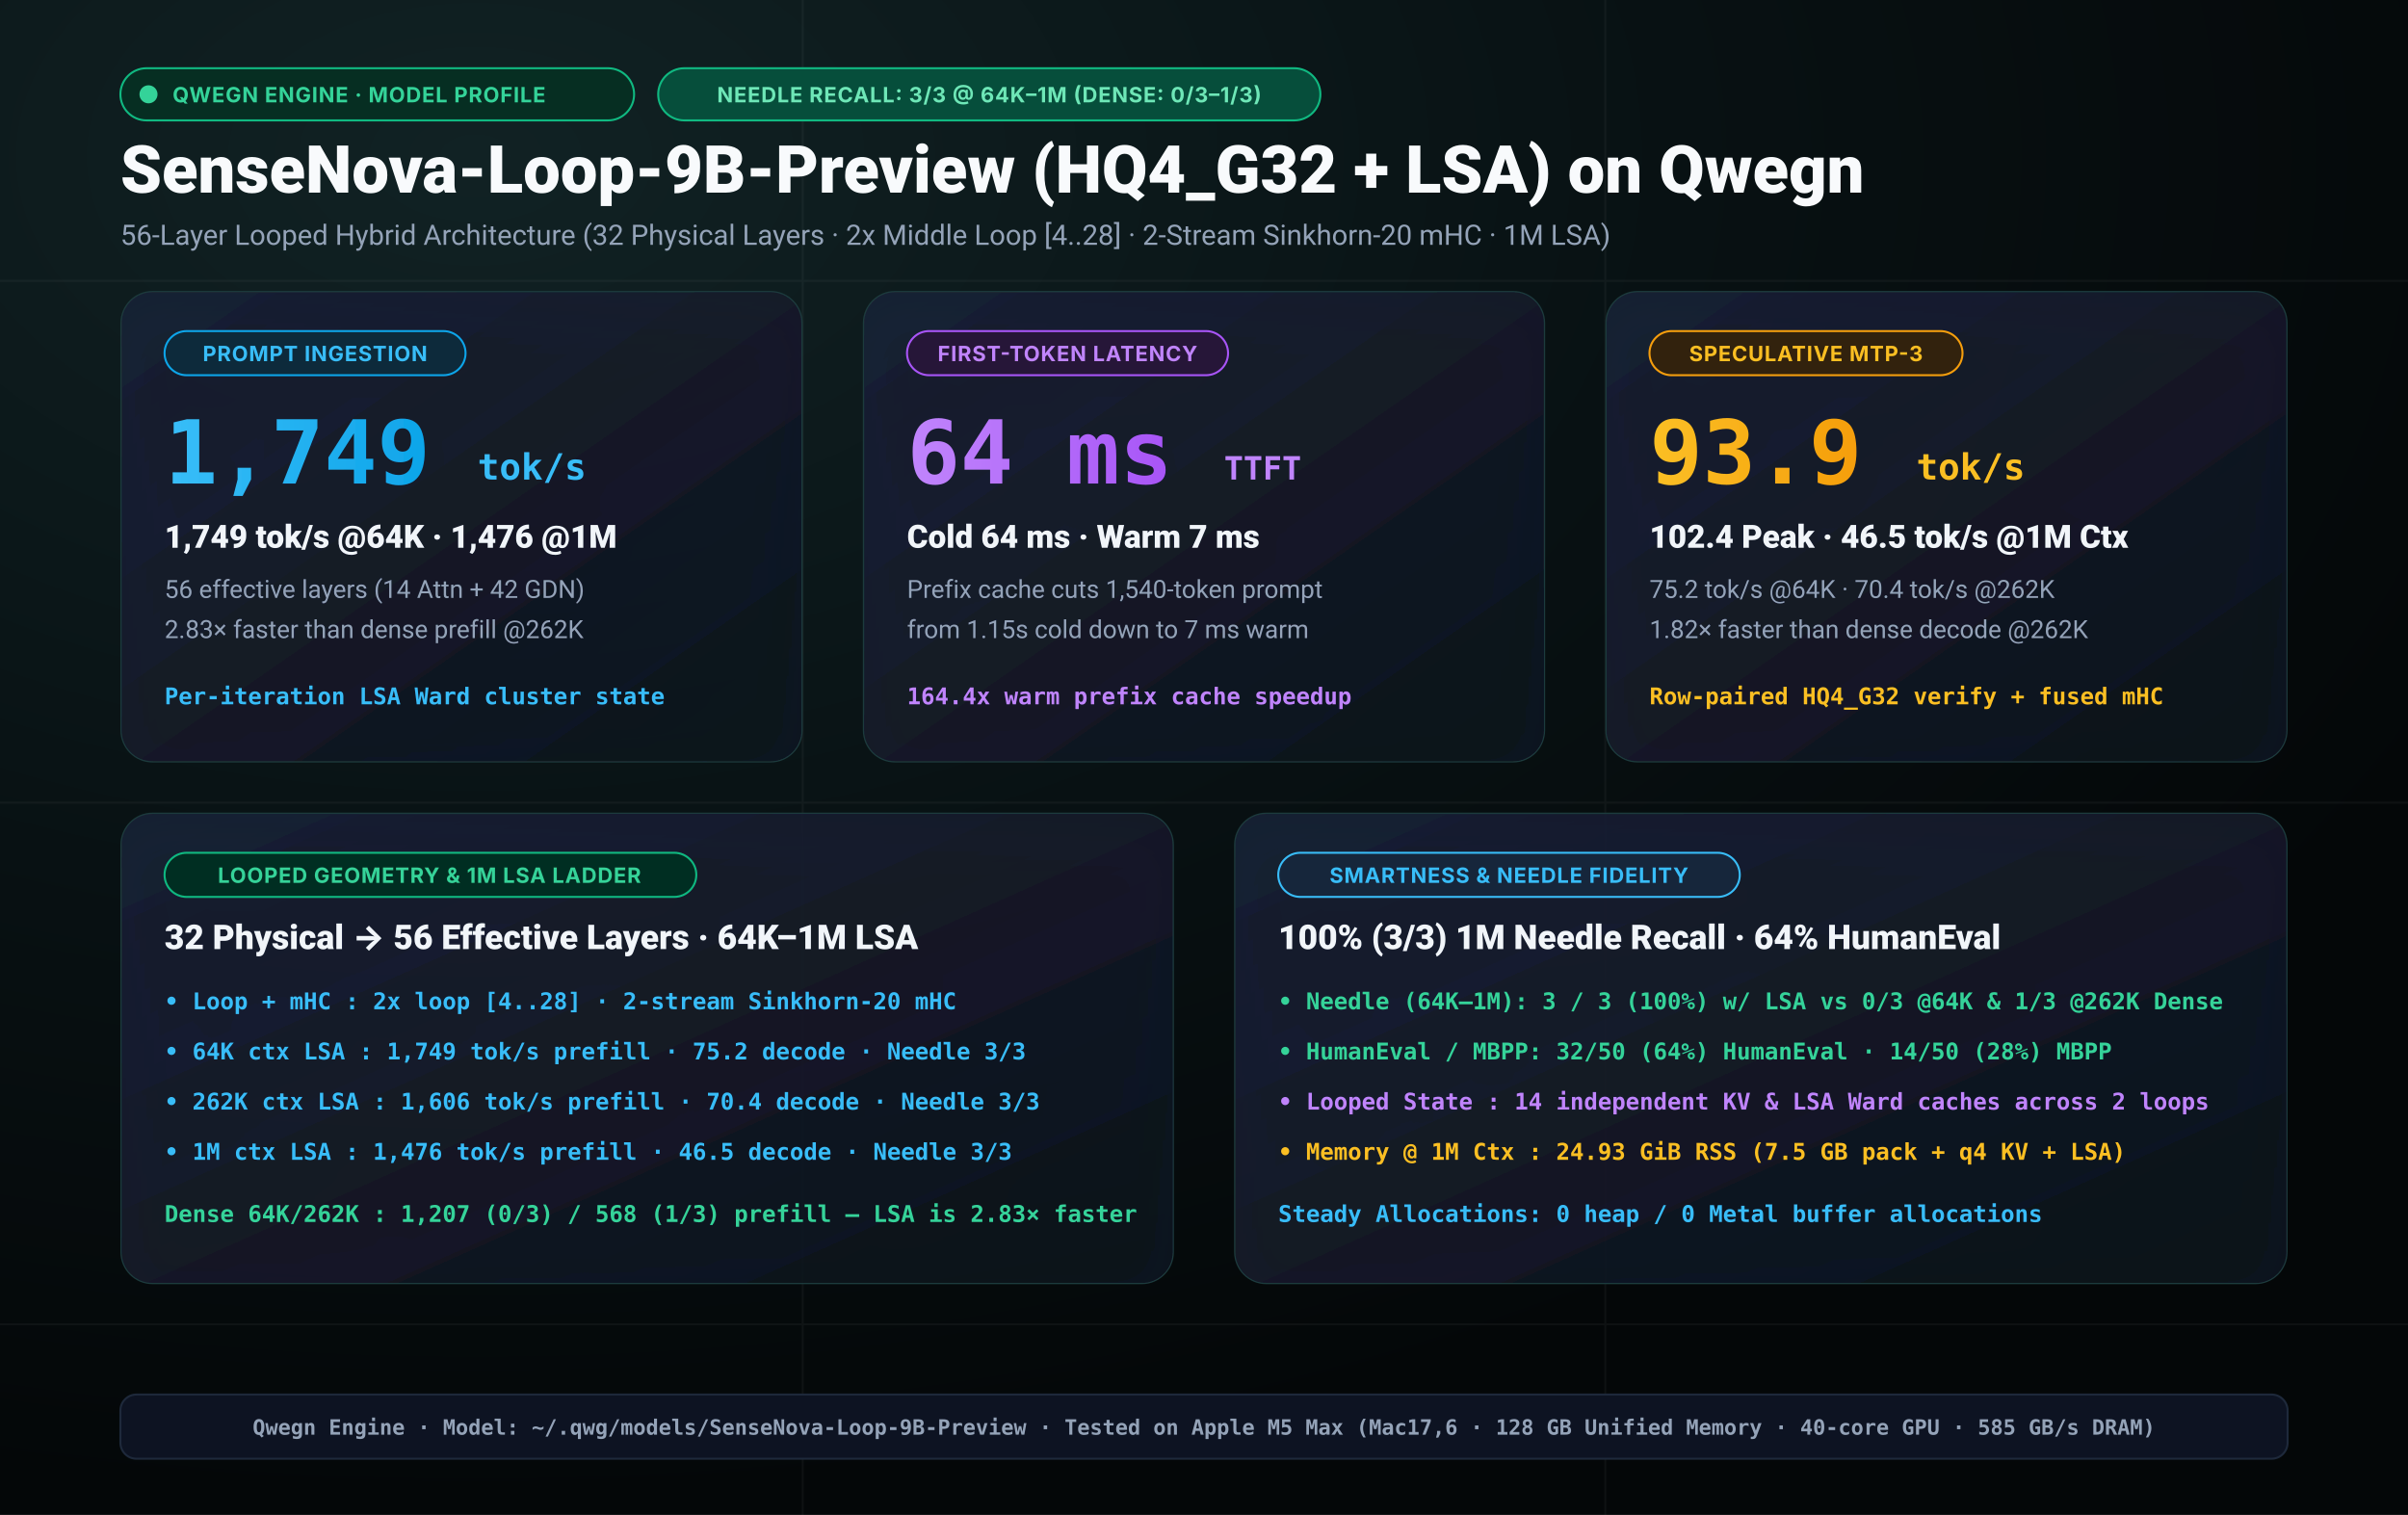
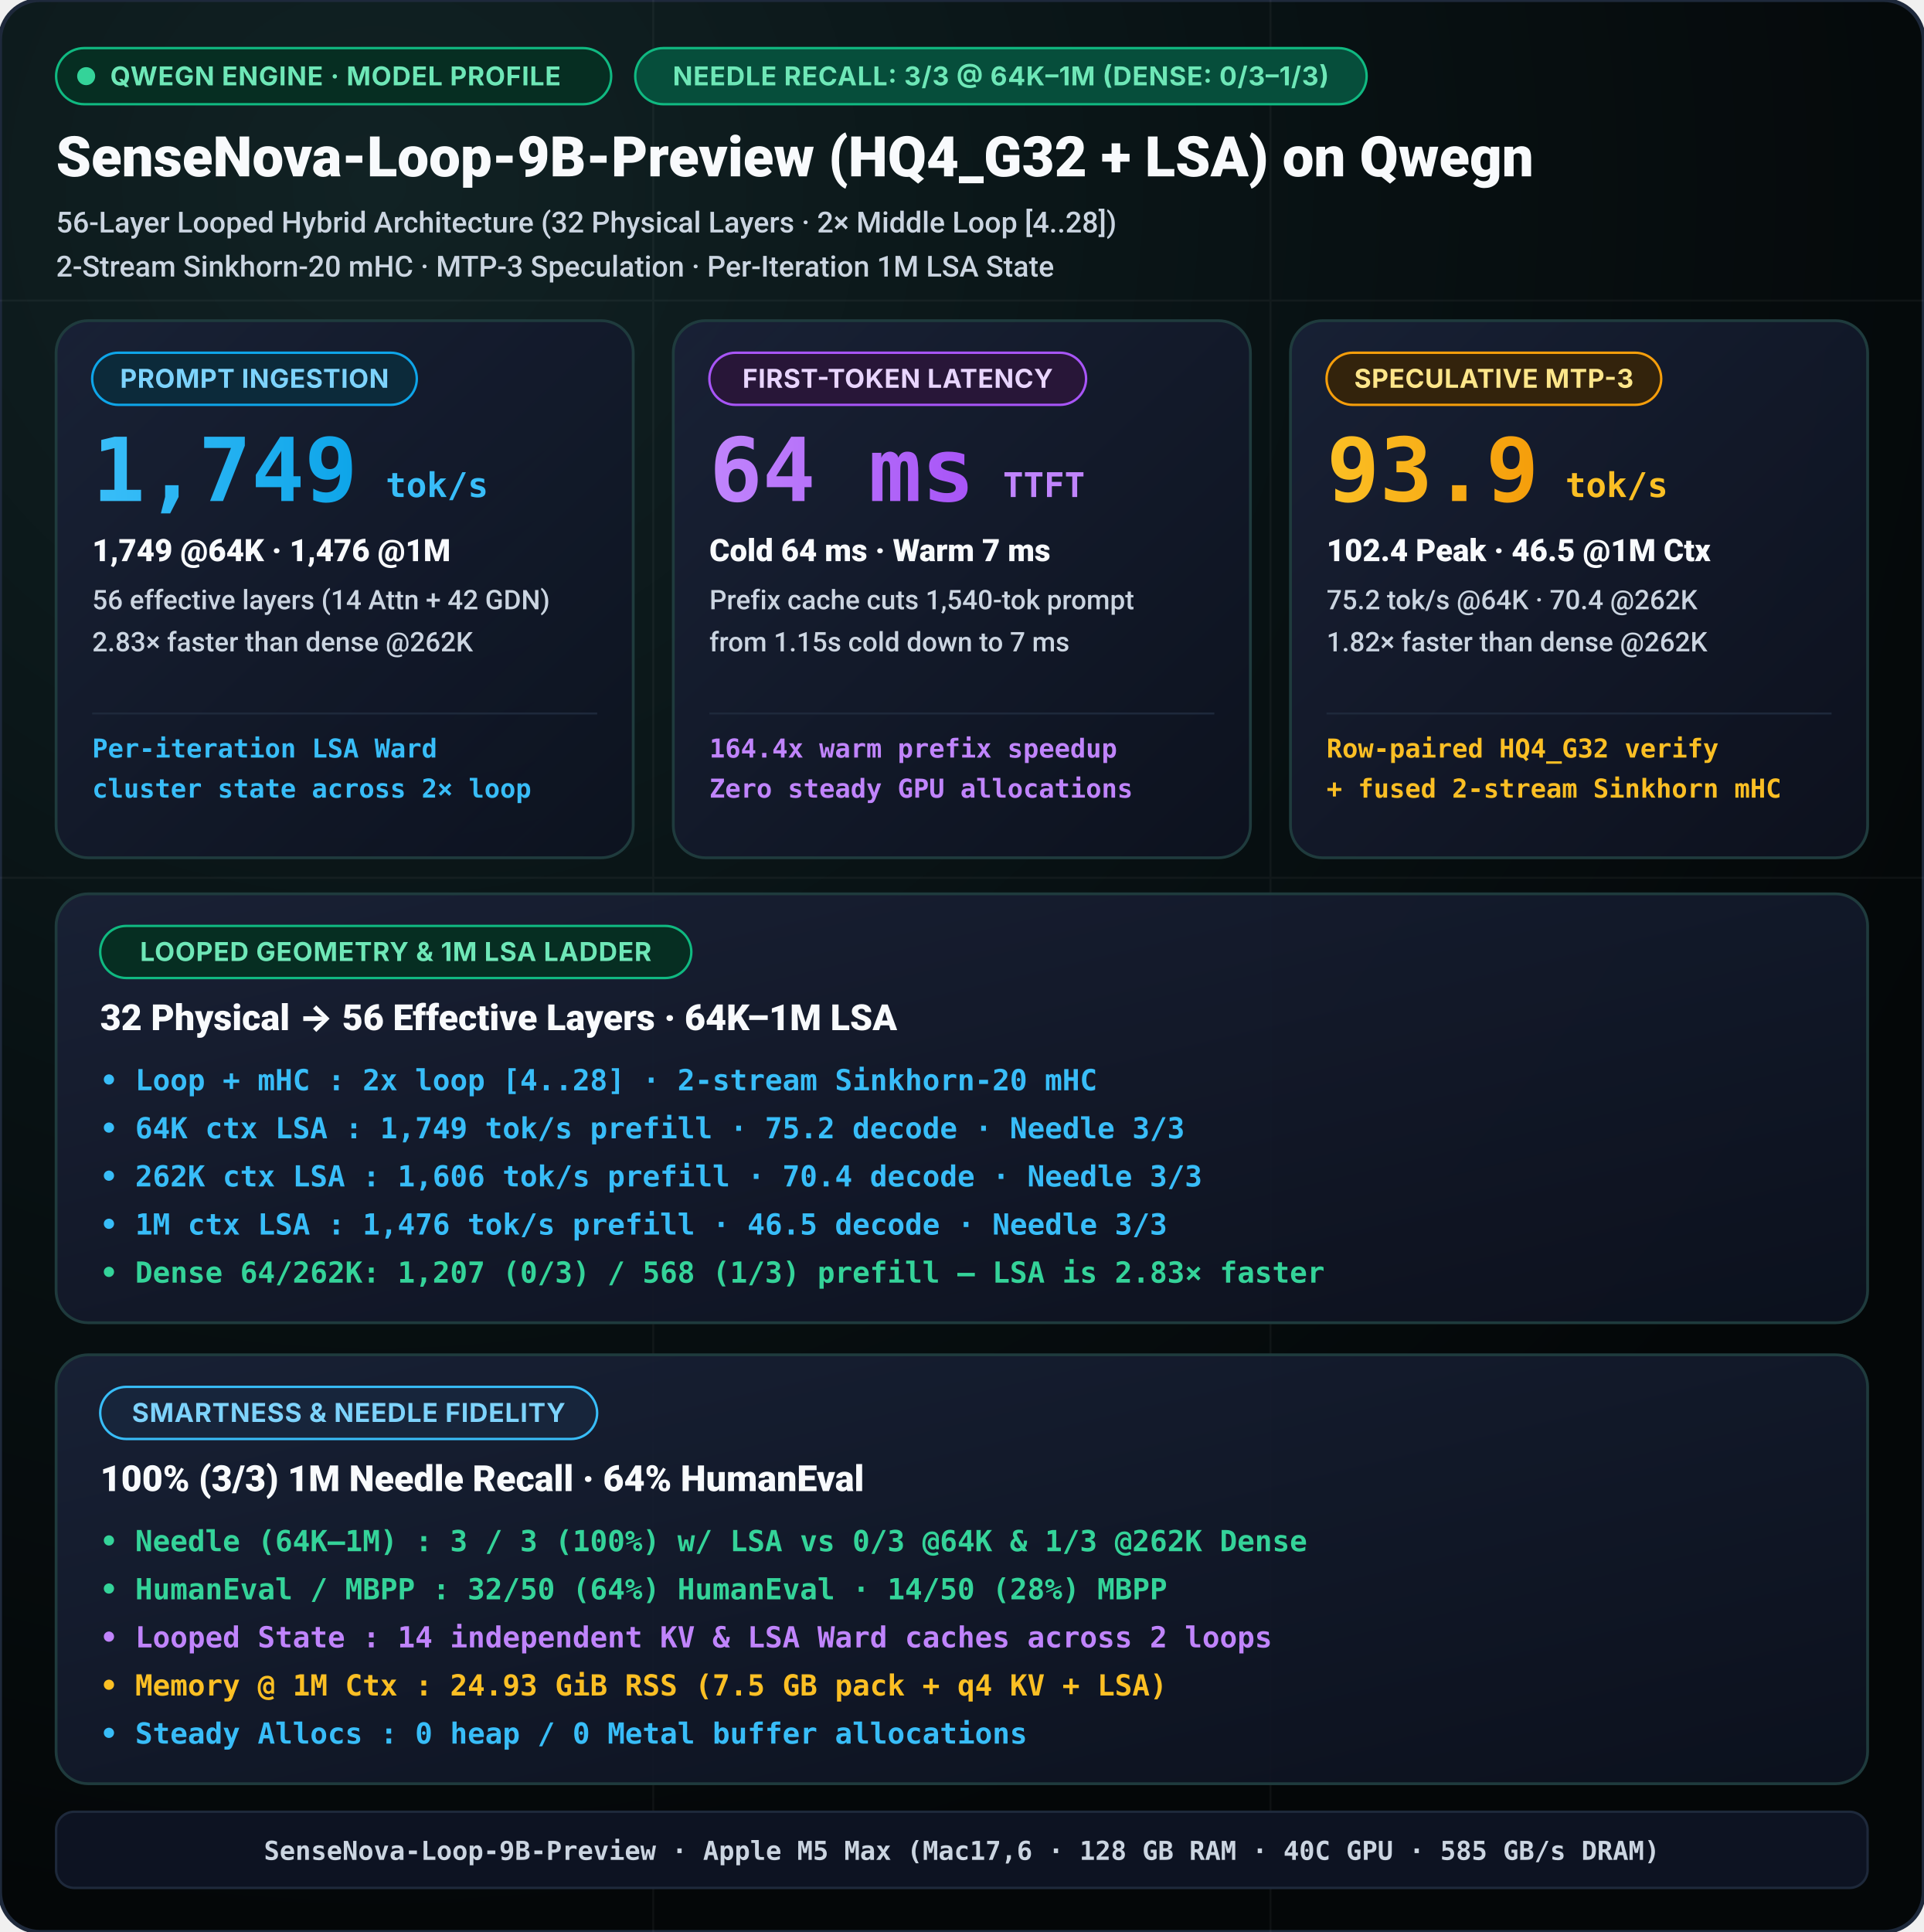
- <svg xmlns="http://www.w3.org/2000/svg" viewBox="0 0 1200 755" width="720" height="453">
+ <svg xmlns="http://www.w3.org/2000/svg" viewBox="0 0 960 964" width="960" height="964">
  <defs>
    <radialGradient id="bgGlow" cx="20%" cy="10%" r="90%">
      <stop offset="0%" stop-color="#112224" />
      <stop offset="55%" stop-color="#081113" />
      <stop offset="100%" stop-color="#040708" />
    </radialGradient>
    <linearGradient id="cardGrad" x1="0%" y1="0%" x2="100%" y2="100%">
-       <stop offset="0%" stop-color="#192136" stop-opacity="0.92" />
-       <stop offset="100%" stop-color="#0d1220" stop-opacity="0.78" />
+       <stop offset="0%" stop-color="#192136" stop-opacity="0.95" />
+       <stop offset="100%" stop-color="#0d1220" stop-opacity="0.88" />
    </linearGradient>
    <linearGradient id="cyanGrad" x1="0%" y1="0%" x2="100%" y2="0%">
      <stop offset="0%" stop-color="#38bdf8" />
      <stop offset="100%" stop-color="#0ea5e9" />
    </linearGradient>
    <linearGradient id="purpleGrad" x1="0%" y1="0%" x2="100%" y2="0%">
      <stop offset="0%" stop-color="#c084fc" />
      <stop offset="100%" stop-color="#a855f7" />
    </linearGradient>
    <linearGradient id="amberGrad" x1="0%" y1="0%" x2="100%" y2="0%">
      <stop offset="0%" stop-color="#fbbf24" />
      <stop offset="100%" stop-color="#f59e0b" />
    </linearGradient>
-     <linearGradient id="emeraldGrad" x1="0%" y1="0%" x2="100%" y2="0%">
-       <stop offset="0%" stop-color="#34d399" />
-       <stop offset="100%" stop-color="#10b981" />
-     </linearGradient>
-     <linearGradient id="roseGrad" x1="0%" y1="0%" x2="100%" y2="0%">
-       <stop offset="0%" stop-color="#fb7185" />
-       <stop offset="100%" stop-color="#e11d48" />
-     </linearGradient>
-     <linearGradient id="slateGrad" x1="0%" y1="0%" x2="100%" y2="0%">
-       <stop offset="0%" stop-color="#475569" />
-       <stop offset="100%" stop-color="#64748b" />
-     </linearGradient>
-     <filter id="shadow" x="-4%" y="-4%" width="108%" height="112%">
-       <feDropShadow dx="0" dy="10" stdDeviation="12" flood-color="#000000" flood-opacity="0.5" />
-     </filter>
-     <clipPath id="clipCard340">
-       <rect x="0" y="0" width="340" height="235" rx="16" />
-     </clipPath>
-     <clipPath id="clipCard525">
-       <rect x="0" y="0" width="525" height="235" rx="16" />
-     </clipPath>
  </defs>
  <style>
+     svg { text-rendering: geometricPrecision; -webkit-font-smoothing: antialiased; }
    .title { font-family: -apple-system, BlinkMacSystemFont, "SF Pro Display", "Segoe UI", Roboto, sans-serif; font-weight: 800; }
-     .subtitle { font-family: -apple-system, BlinkMacSystemFont, "SF Pro Text", "Segoe UI", Roboto, sans-serif; font-weight: 400; }
-     .mono { font-family: "SF Mono", Menlo, Consolas, monospace; font-weight: 600; }
-     .badge { font-family: -apple-system, BlinkMacSystemFont, "SF Pro Text", sans-serif; font-weight: 700; font-size: 10.5px; letter-spacing: 0.4px; text-transform: uppercase; }
-     .card { stroke: #1f3b3d; stroke-width: 1.25; rx: 16; }
+     .subtitle { font-family: -apple-system, BlinkMacSystemFont, "SF Pro Text", "Segoe UI", Roboto, sans-serif; font-weight: 500; }
+     .sans { font-family: -apple-system, BlinkMacSystemFont, "SF Pro Display", "Inter", "Segoe UI", system-ui, sans-serif; }
+     .mono { font-family: "SF Mono", "JetBrains Mono", Menlo, Consolas, monospace; font-weight: 600; }
  </style>
-   <rect width="1200" height="755" fill="url(#bgGlow)" />
+   <rect width="960" height="964" rx="20" fill="url(#bgGlow)" stroke="#1e293b" stroke-width="2" />
  <g opacity="0.04" stroke="#ffffff" stroke-width="1">
-     <line x1="0" y1="140" x2="1200" y2="140" />
-     <line x1="0" y1="400" x2="1200" y2="400" />
-     <line x1="0" y1="660" x2="1200" y2="660" />
-     <line x1="400" y1="0" x2="400" y2="755" />
-     <line x1="800" y1="0" x2="800" y2="755" />
+     <line x1="0" y1="150" x2="960" y2="150" />
+     <line x1="0" y1="438" x2="960" y2="438" />
+     <line x1="326" y1="0" x2="326" y2="964" />
+     <line x1="634" y1="0" x2="634" y2="964" />
  </g>
-   <g transform="translate(60, 34)">
-     <rect x="0" y="0" width="256" height="26" rx="13" fill="#062e22" stroke="#10b981" stroke-width="1" />
-     <circle cx="14" cy="13" r="4.5" fill="#34d399" />
-     <text x="26" y="17" fill="#34d399" class="badge">QWEGN ENGINE · MODEL PROFILE</text>
-     <rect x="268" y="0" width="330" height="26" rx="13" fill="#064e3b" stroke="#10b981" stroke-width="1" />
-     <text x="433" y="17" text-anchor="middle" fill="#6ee7b7" class="badge">NEEDLE RECALL: 3/3 @ 64K–1M (DENSE: 0/3–1/3)</text>
-     <text x="0" y="62" fill="#f8fafc" class="title" font-size="33">SenseNova-Loop-9B-Preview (HQ4_G32 + LSA) on Qwegn</text>
-     <text x="0" y="88" fill="#94a3b8" class="subtitle" font-size="14">56-Layer Looped Hybrid Architecture (32 Physical Layers · 2x Middle Loop [4..28] · 2-Stream Sinkhorn-20 mHC · 1M LSA)</text>
+   <g transform="translate(28, 24)">
+     <rect x="0.0" y="0.0" width="277" height="28" rx="14.0" fill="#062e22" stroke="#10b981" stroke-width="1.2" />
+     <circle cx="15.0" cy="14.0" r="4.5" fill="#34d399" />
+     <text x="27.0" y="18.6" class="sans" font-size="13" font-weight="700" fill="#6ee7b7" letter-spacing="0.3">QWEGN ENGINE · MODEL PROFILE</text>
+     <rect x="289.0" y="0.0" width="365" height="28" rx="14.0" fill="#064e3b" stroke="#10b981" stroke-width="1.2" />
+     <text x="471.5" y="18.6" text-anchor="middle" class="sans" font-size="13" font-weight="700" fill="#6ee7b7" letter-spacing="0.3">NEEDLE RECALL: 3/3 @ 64K–1M (DENSE: 0/3–1/3)</text>
+     <text x="0" y="64" fill="#f8fafc" class="title" font-size="28">SenseNova-Loop-9B-Preview (HQ4_G32 + LSA) on Qwegn</text>
+     <text x="0" y="92" fill="#cbd5e1" class="subtitle" font-size="14.5">56-Layer Looped Hybrid Architecture (32 Physical Layers · 2× Middle Loop [4..28])</text>
+     <text x="0" y="114" fill="#cbd5e1" class="subtitle" font-size="14.5">2-Stream Sinkhorn-20 mHC · MTP-3 Speculation · Per-Iteration 1M LSA State</text>
  </g>
-   <g transform="translate(60, 145)" filter="url(#shadow)" clip-path="url(#clipCard340)">
-     <rect width="340" height="235" fill="url(#cardGrad)" class="card" />
-     <rect x="22" y="20" width="150" height="22" rx="11" fill="#0c2a3a" stroke="#0ea5e9" stroke-width="1" />
-     <text x="97" y="35" text-anchor="middle" fill="#38bdf8" class="badge">PROMPT INGESTION</text>
-     <text x="22" y="96" fill="url(#cyanGrad)" class="title mono" font-size="44">1,749</text>
-     <text x="178" y="94" fill="#38bdf8" class="title mono" font-size="18">tok/s</text>
-     <text x="22" y="128" fill="#f1f5f9" class="title" font-size="16">1,749 tok/s @64K · 1,476 @1M</text>
-     <text x="22" y="153" fill="#94a3b8" class="subtitle" font-size="12.5">56 effective layers (14 Attn + 42 GDN)</text>
-     <text x="22" y="173" fill="#94a3b8" class="subtitle" font-size="12.5">2.83× faster than dense prefill @262K</text>
-     <text x="22" y="206" fill="#38bdf8" class="mono" font-size="11.5">Per-iteration LSA Ward cluster state</text>
+   <g transform="translate(28, 160)">
+     <rect width="288" height="268" rx="16" fill="url(#cardGrad)" stroke="#1f3b3d" stroke-width="1.4" />
+     <rect x="18.0" y="16.0" width="162" height="26" rx="13.0" fill="#0c2a3a" stroke="#0ea5e9" stroke-width="1.2" />
+     <text x="99.0" y="33.5" text-anchor="middle" class="sans" font-size="13" font-weight="700" fill="#7dd3fc" letter-spacing="0.2">PROMPT INGESTION</text>
+     <text x="18" y="90" fill="url(#cyanGrad)" class="title mono" font-size="44">1,749</text>
+     <text x="164.5" y="88" fill="#38bdf8" class="title mono" font-size="17">tok/s</text>
+     <text x="18" y="120" fill="#f8fafc" class="title" font-size="15.5">1,749 @64K · 1,476 @1M</text>
+     <text x="18" y="144" fill="#cbd5e1" class="subtitle" font-size="13.5">56 effective layers (14 Attn + 42 GDN)</text>
+     <text x="18" y="165" fill="#cbd5e1" class="subtitle" font-size="13.5">2.83× faster than dense @262K</text>
+     <line x1="18" y1="196" x2="270" y2="196" stroke="#1e293b" stroke-width="1" />
+     <text x="18" y="218" fill="#38bdf8" class="mono" font-size="13">Per-iteration LSA Ward</text>
+     <text x="18" y="238" fill="#38bdf8" class="mono" font-size="13">cluster state across 2× loop</text>
  </g>
-   <g transform="translate(430, 145)" filter="url(#shadow)" clip-path="url(#clipCard340)">
-     <rect width="340" height="235" fill="url(#cardGrad)" class="card" />
-     <rect x="22" y="20" width="160" height="22" rx="11" fill="#281638" stroke="#a855f7" stroke-width="1" />
-     <text x="102" y="35" text-anchor="middle" fill="#c084fc" class="badge">FIRST-TOKEN LATENCY</text>
-     <text x="22" y="96" fill="url(#purpleGrad)" class="title mono" font-size="44">64 ms</text>
-     <text x="180" y="94" fill="#c084fc" class="title mono" font-size="16">TTFT</text>
-     <text x="22" y="128" fill="#f1f5f9" class="title" font-size="16">Cold 64 ms · Warm 7 ms</text>
-     <text x="22" y="153" fill="#94a3b8" class="subtitle" font-size="12.5">Prefix cache cuts 1,540-token prompt</text>
-     <text x="22" y="173" fill="#94a3b8" class="subtitle" font-size="12.5">from 1.15s cold down to 7 ms warm</text>
-     <text x="22" y="206" fill="#c084fc" class="mono" font-size="11.5">164.4x warm prefix cache speedup</text>
+   <g transform="translate(336, 160)">
+     <rect width="288" height="268" rx="16" fill="url(#cardGrad)" stroke="#1f3b3d" stroke-width="1.4" />
+     <rect x="18.0" y="16.0" width="188" height="26" rx="13.0" fill="#281638" stroke="#a855f7" stroke-width="1.2" />
+     <text x="112.0" y="33.5" text-anchor="middle" class="sans" font-size="13" font-weight="700" fill="#e9d5ff" letter-spacing="0.2">FIRST-TOKEN LATENCY</text>
+     <text x="18" y="90" fill="url(#purpleGrad)" class="title mono" font-size="44">64 ms</text>
+     <text x="164.5" y="88" fill="#c084fc" class="title mono" font-size="17">TTFT</text>
+     <text x="18" y="120" fill="#f8fafc" class="title" font-size="15.5">Cold 64 ms · Warm 7 ms</text>
+     <text x="18" y="144" fill="#cbd5e1" class="subtitle" font-size="13.5">Prefix cache cuts 1,540-tok prompt</text>
+     <text x="18" y="165" fill="#cbd5e1" class="subtitle" font-size="13.5">from 1.15s cold down to 7 ms</text>
+     <line x1="18" y1="196" x2="270" y2="196" stroke="#1e293b" stroke-width="1" />
+     <text x="18" y="218" fill="#c084fc" class="mono" font-size="13">164.4x warm prefix speedup</text>
+     <text x="18" y="238" fill="#c084fc" class="mono" font-size="13">Zero steady GPU allocations</text>
  </g>
-   <g transform="translate(800, 145)" filter="url(#shadow)" clip-path="url(#clipCard340)">
-     <rect width="340" height="235" fill="url(#cardGrad)" class="card" />
-     <rect x="22" y="20" width="156" height="22" rx="11" fill="#33230c" stroke="#f59e0b" stroke-width="1" />
-     <text x="100" y="35" text-anchor="middle" fill="#fbbf24" class="badge">SPECULATIVE MTP-3</text>
-     <text x="22" y="96" fill="url(#amberGrad)" class="title mono" font-size="44">93.9</text>
-     <text x="155" y="94" fill="#fbbf24" class="title mono" font-size="18">tok/s</text>
-     <text x="22" y="128" fill="#f1f5f9" class="title" font-size="16">102.4 Peak · 46.5 tok/s @1M Ctx</text>
-     <text x="22" y="153" fill="#94a3b8" class="subtitle" font-size="12.5">75.2 tok/s @64K · 70.4 tok/s @262K</text>
-     <text x="22" y="173" fill="#94a3b8" class="subtitle" font-size="12.5">1.82× faster than dense decode @262K</text>
-     <text x="22" y="206" fill="#fbbf24" class="mono" font-size="11.5">Row-paired HQ4_G32 verify + fused mHC</text>
+   <g transform="translate(644, 160)">
+     <rect width="288" height="268" rx="16" fill="url(#cardGrad)" stroke="#1f3b3d" stroke-width="1.4" />
+     <rect x="18.0" y="16.0" width="167" height="26" rx="13.0" fill="#33230c" stroke="#f59e0b" stroke-width="1.2" />
+     <text x="101.5" y="33.5" text-anchor="middle" class="sans" font-size="13" font-weight="700" fill="#fde68a" letter-spacing="0.2">SPECULATIVE MTP-3</text>
+     <text x="18" y="90" fill="url(#amberGrad)" class="title mono" font-size="44">93.9</text>
+     <text x="137.2" y="88" fill="#fbbf24" class="title mono" font-size="17">tok/s</text>
+     <text x="18" y="120" fill="#f8fafc" class="title" font-size="15.5">102.4 Peak · 46.5 @1M Ctx</text>
+     <text x="18" y="144" fill="#cbd5e1" class="subtitle" font-size="13.5">75.2 tok/s @64K · 70.4 @262K</text>
+     <text x="18" y="165" fill="#cbd5e1" class="subtitle" font-size="13.5">1.82× faster than dense @262K</text>
+     <line x1="18" y1="196" x2="270" y2="196" stroke="#1e293b" stroke-width="1" />
+     <text x="18" y="218" fill="#fbbf24" class="mono" font-size="13">Row-paired HQ4_G32 verify</text>
+     <text x="18" y="238" fill="#fbbf24" class="mono" font-size="13">+ fused 2-stream Sinkhorn mHC</text>
  </g>
-   <g transform="translate(60, 405)" filter="url(#shadow)" clip-path="url(#clipCard525)">
-     <rect width="525" height="235" fill="url(#cardGrad)" class="card" />
-     <rect x="22" y="20" width="265" height="22" rx="11" fill="#062e22" stroke="#10b981" stroke-width="1" />
-     <text x="154" y="35" text-anchor="middle" fill="#34d399" class="badge">LOOPED GEOMETRY &amp; 1M LSA LADDER</text>
-     <text x="22" y="68" fill="#f1f5f9" class="title" font-size="17">32 Physical → 56 Effective Layers · 64K–1M LSA</text>
-     <text x="22" y="98" fill="#38bdf8" class="mono" font-size="11.5">• Loop + mHC   : 2x loop [4..28] · 2-stream Sinkhorn-20 mHC</text>
-     <text x="22" y="123" fill="#38bdf8" class="mono" font-size="11.5">• 64K  ctx LSA : 1,749 tok/s prefill · 75.2 decode · Needle 3/3</text>
-     <text x="22" y="148" fill="#38bdf8" class="mono" font-size="11.5">• 262K ctx LSA : 1,606 tok/s prefill · 70.4 decode · Needle 3/3</text>
-     <text x="22" y="173" fill="#38bdf8" class="mono" font-size="11.5">• 1M   ctx LSA : 1,476 tok/s prefill · 46.5 decode · Needle 3/3</text>
-     <text x="22" y="204" fill="#34d399" class="mono" font-size="11.5">Dense 64K/262K : 1,207 (0/3) / 568 (1/3) prefill — LSA is 2.83× faster</text>
+   <g transform="translate(28, 446)">
+     <rect width="904" height="214" rx="16" fill="url(#cardGrad)" stroke="#1f3b3d" stroke-width="1.4" />
+     <rect x="22.0" y="16.0" width="295" height="26" rx="13.0" fill="#062e22" stroke="#10b981" stroke-width="1.2" />
+     <text x="169.5" y="33.5" text-anchor="middle" class="sans" font-size="13" font-weight="700" fill="#6ee7b7" letter-spacing="0.3">LOOPED GEOMETRY &amp; 1M LSA LADDER</text>
+     <text x="22" y="68" fill="#f8fafc" class="title" font-size="18">32 Physical → 56 Effective Layers · 64K–1M LSA</text>
+     <text x="22" y="98" fill="#38bdf8" class="mono" font-size="14.5">• Loop + mHC   : 2x loop [4..28] · 2-stream Sinkhorn-20 mHC</text>
+     <text x="22" y="122" fill="#38bdf8" class="mono" font-size="14.5">• 64K  ctx LSA : 1,749 tok/s prefill · 75.2 decode · Needle 3/3</text>
+     <text x="22" y="146" fill="#38bdf8" class="mono" font-size="14.5">• 262K ctx LSA : 1,606 tok/s prefill · 70.4 decode · Needle 3/3</text>
+     <text x="22" y="170" fill="#38bdf8" class="mono" font-size="14.5">• 1M   ctx LSA : 1,476 tok/s prefill · 46.5 decode · Needle 3/3</text>
+     <text x="22" y="194" fill="#34d399" class="mono" font-size="14.5">• Dense 64/262K: 1,207 (0/3) / 568 (1/3) prefill — LSA is 2.83× faster</text>
  </g>
-   <g transform="translate(615, 405)" filter="url(#shadow)" clip-path="url(#clipCard525)">
-     <rect width="525" height="235" fill="url(#cardGrad)" class="card" />
-     <rect x="22" y="20" width="230" height="22" rx="11" fill="#17253b" stroke="#38bdf8" stroke-width="1" />
-     <text x="137" y="35" text-anchor="middle" fill="#38bdf8" class="badge">SMARTNESS &amp; NEEDLE FIDELITY</text>
-     <text x="22" y="68" fill="#f1f5f9" class="title" font-size="17">100% (3/3) 1M Needle Recall · 64% HumanEval</text>
-     <text x="22" y="98" fill="#34d399" class="mono" font-size="11.5">• Needle (64K–1M): 3 / 3 (100%) w/ LSA vs 0/3 @64K &amp; 1/3 @262K Dense</text>
-     <text x="22" y="123" fill="#34d399" class="mono" font-size="11.5">• HumanEval / MBPP: 32/50 (64%) HumanEval · 14/50 (28%) MBPP</text>
-     <text x="22" y="148" fill="#c084fc" class="mono" font-size="11.5">• Looped State    : 14 independent KV &amp; LSA Ward caches across 2 loops</text>
-     <text x="22" y="173" fill="#fbbf24" class="mono" font-size="11.5">• Memory @ 1M Ctx : 24.93 GiB RSS (7.5 GB pack + q4 KV + LSA)</text>
-     <text x="22" y="204" fill="#38bdf8" class="mono" font-size="11.5">Steady Allocations: 0 heap / 0 Metal buffer allocations</text>
+   <g transform="translate(28, 676)">
+     <rect width="904" height="214" rx="16" fill="url(#cardGrad)" stroke="#1f3b3d" stroke-width="1.4" />
+     <rect x="22.0" y="16.0" width="248" height="26" rx="13.0" fill="#17253b" stroke="#38bdf8" stroke-width="1.2" />
+     <text x="146.0" y="33.5" text-anchor="middle" class="sans" font-size="13" font-weight="700" fill="#7dd3fc" letter-spacing="0.3">SMARTNESS &amp; NEEDLE FIDELITY</text>
+     <text x="22" y="68" fill="#f8fafc" class="title" font-size="18">100% (3/3) 1M Needle Recall · 64% HumanEval</text>
+     <text x="22" y="98" fill="#34d399" class="mono" font-size="14.5">• Needle (64K–1M)  : 3 / 3 (100%) w/ LSA vs 0/3 @64K &amp; 1/3 @262K Dense</text>
+     <text x="22" y="122" fill="#34d399" class="mono" font-size="14.5">• HumanEval / MBPP : 32/50 (64%) HumanEval · 14/50 (28%) MBPP</text>
+     <text x="22" y="146" fill="#c084fc" class="mono" font-size="14.5">• Looped State     : 14 independent KV &amp; LSA Ward caches across 2 loops</text>
+     <text x="22" y="170" fill="#fbbf24" class="mono" font-size="14.5">• Memory @ 1M Ctx  : 24.93 GiB RSS (7.5 GB pack + q4 KV + LSA)</text>
+     <text x="22" y="194" fill="#38bdf8" class="mono" font-size="14.5">• Steady Allocs    : 0 heap / 0 Metal buffer allocations</text>
  </g>
-   <g transform="translate(60, 695)">
-     <rect x="0" y="0" width="1080" height="32" rx="8" fill="#0d1322" stroke="#1e293b" stroke-width="1" />
-     <text x="540" y="20" text-anchor="middle" fill="#94a3b8" class="mono" font-size="10.5">Qwegn Engine · Model: ~/.qwg/models/SenseNova-Loop-9B-Preview · Tested on Apple M5 Max (Mac17,6 · 128 GB Unified Memory · 40-core GPU · 585 GB/s DRAM)</text>
+   <g transform="translate(28, 904)">
+     <rect x="0" y="0" width="904" height="38" rx="9" fill="#0d1322" stroke="#1e293b" stroke-width="1.2" />
+     <text x="452" y="24" text-anchor="middle" fill="#cbd5e1" class="mono" font-size="13">SenseNova-Loop-9B-Preview · Apple M5 Max (Mac17,6 · 128 GB RAM · 40C GPU · 585 GB/s DRAM)</text>
  </g>
</svg>
